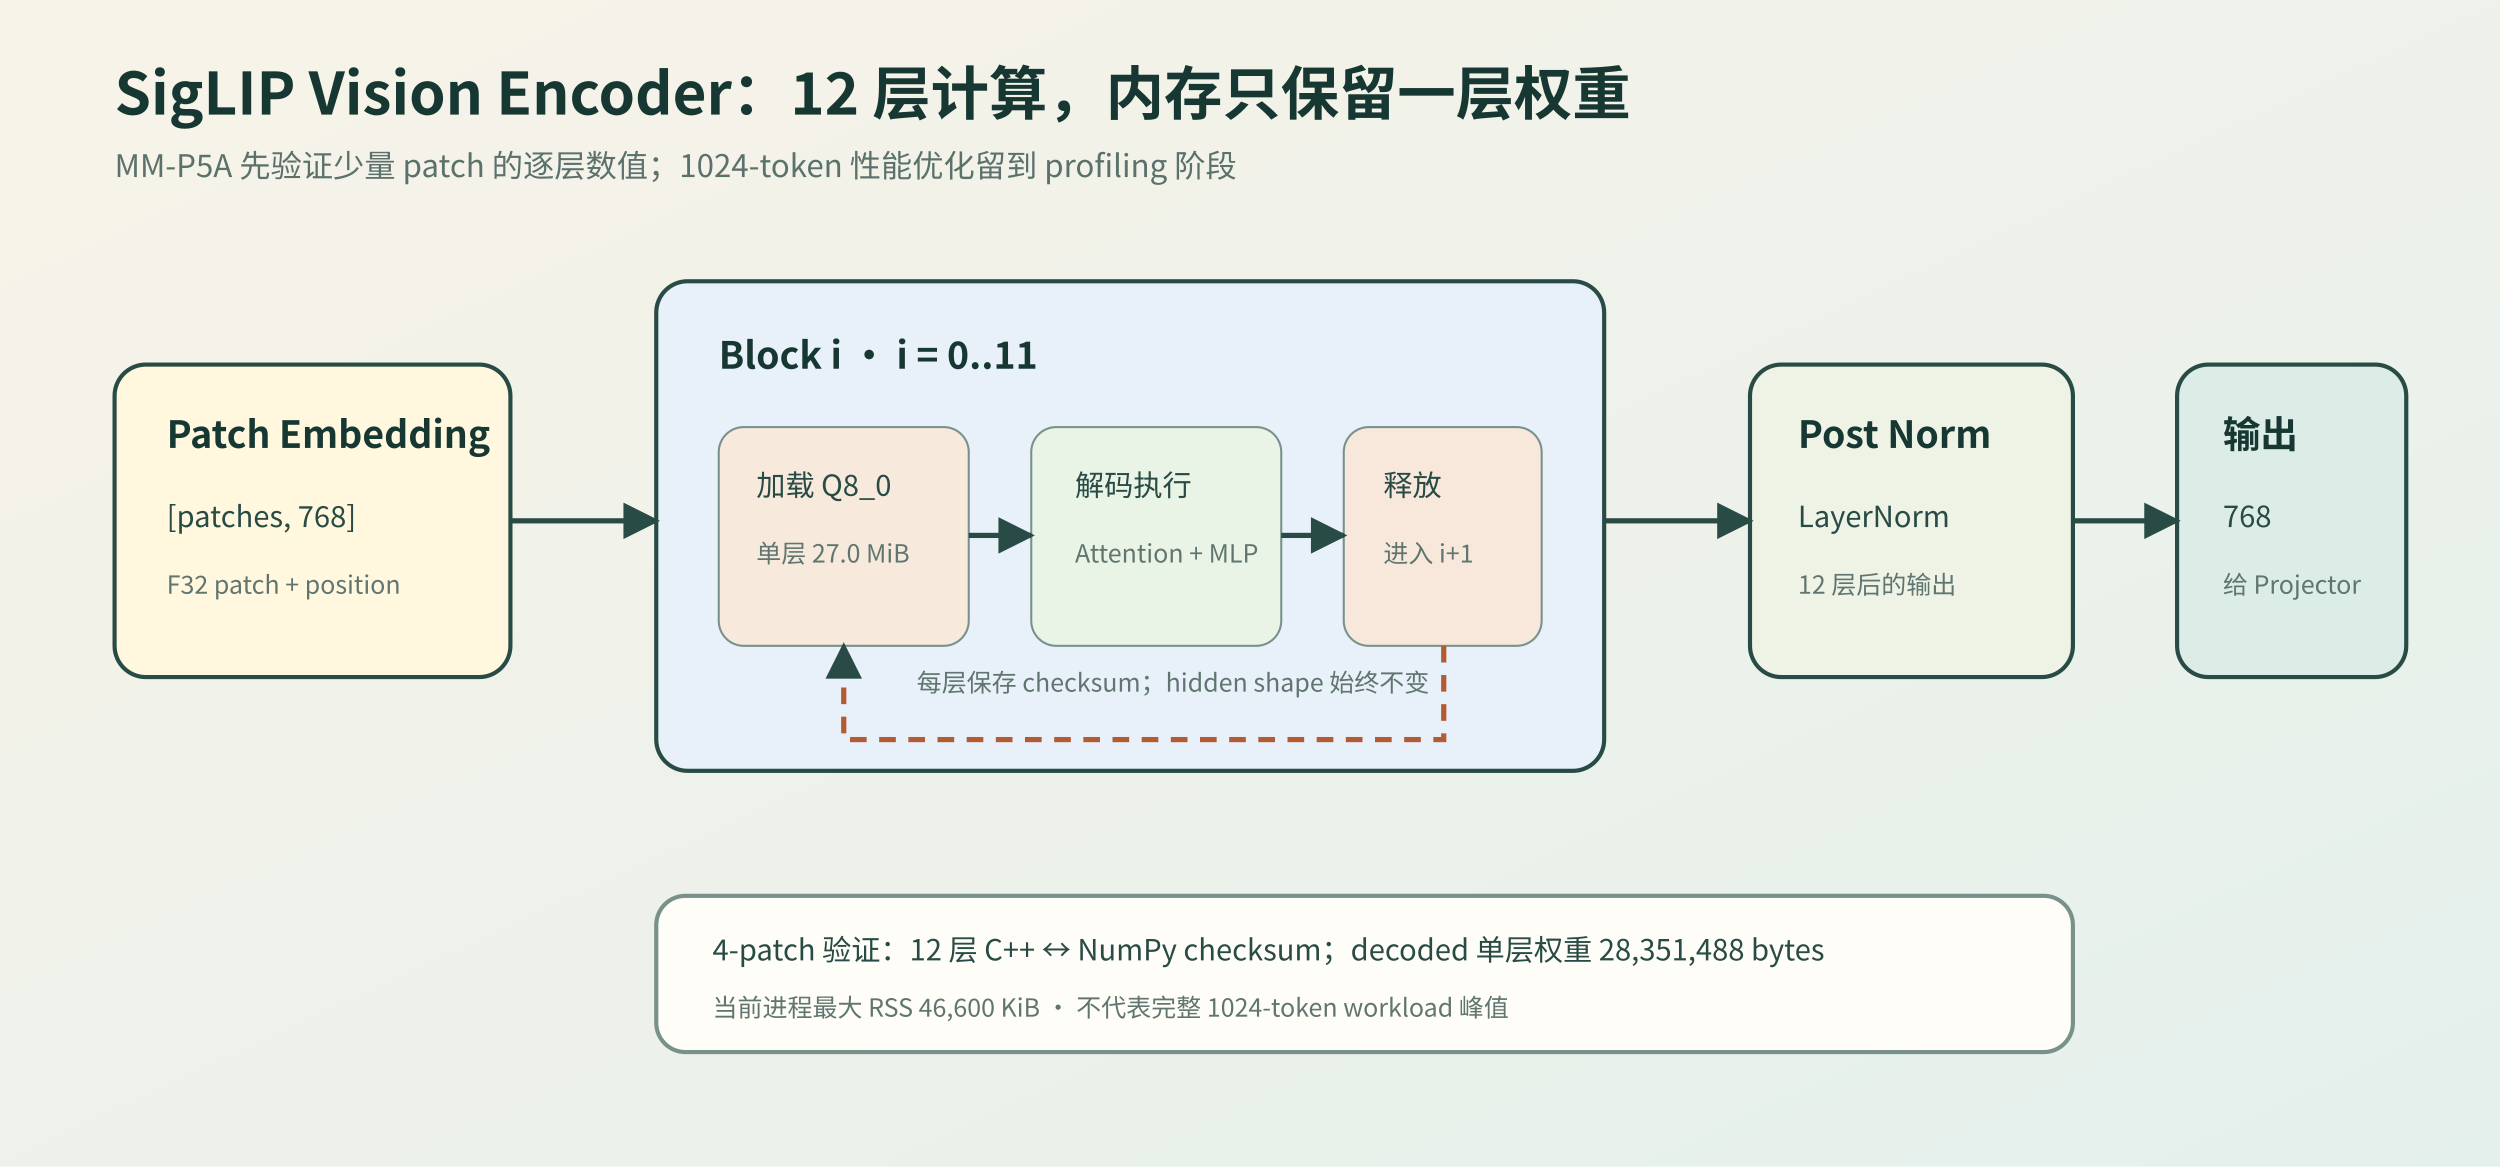
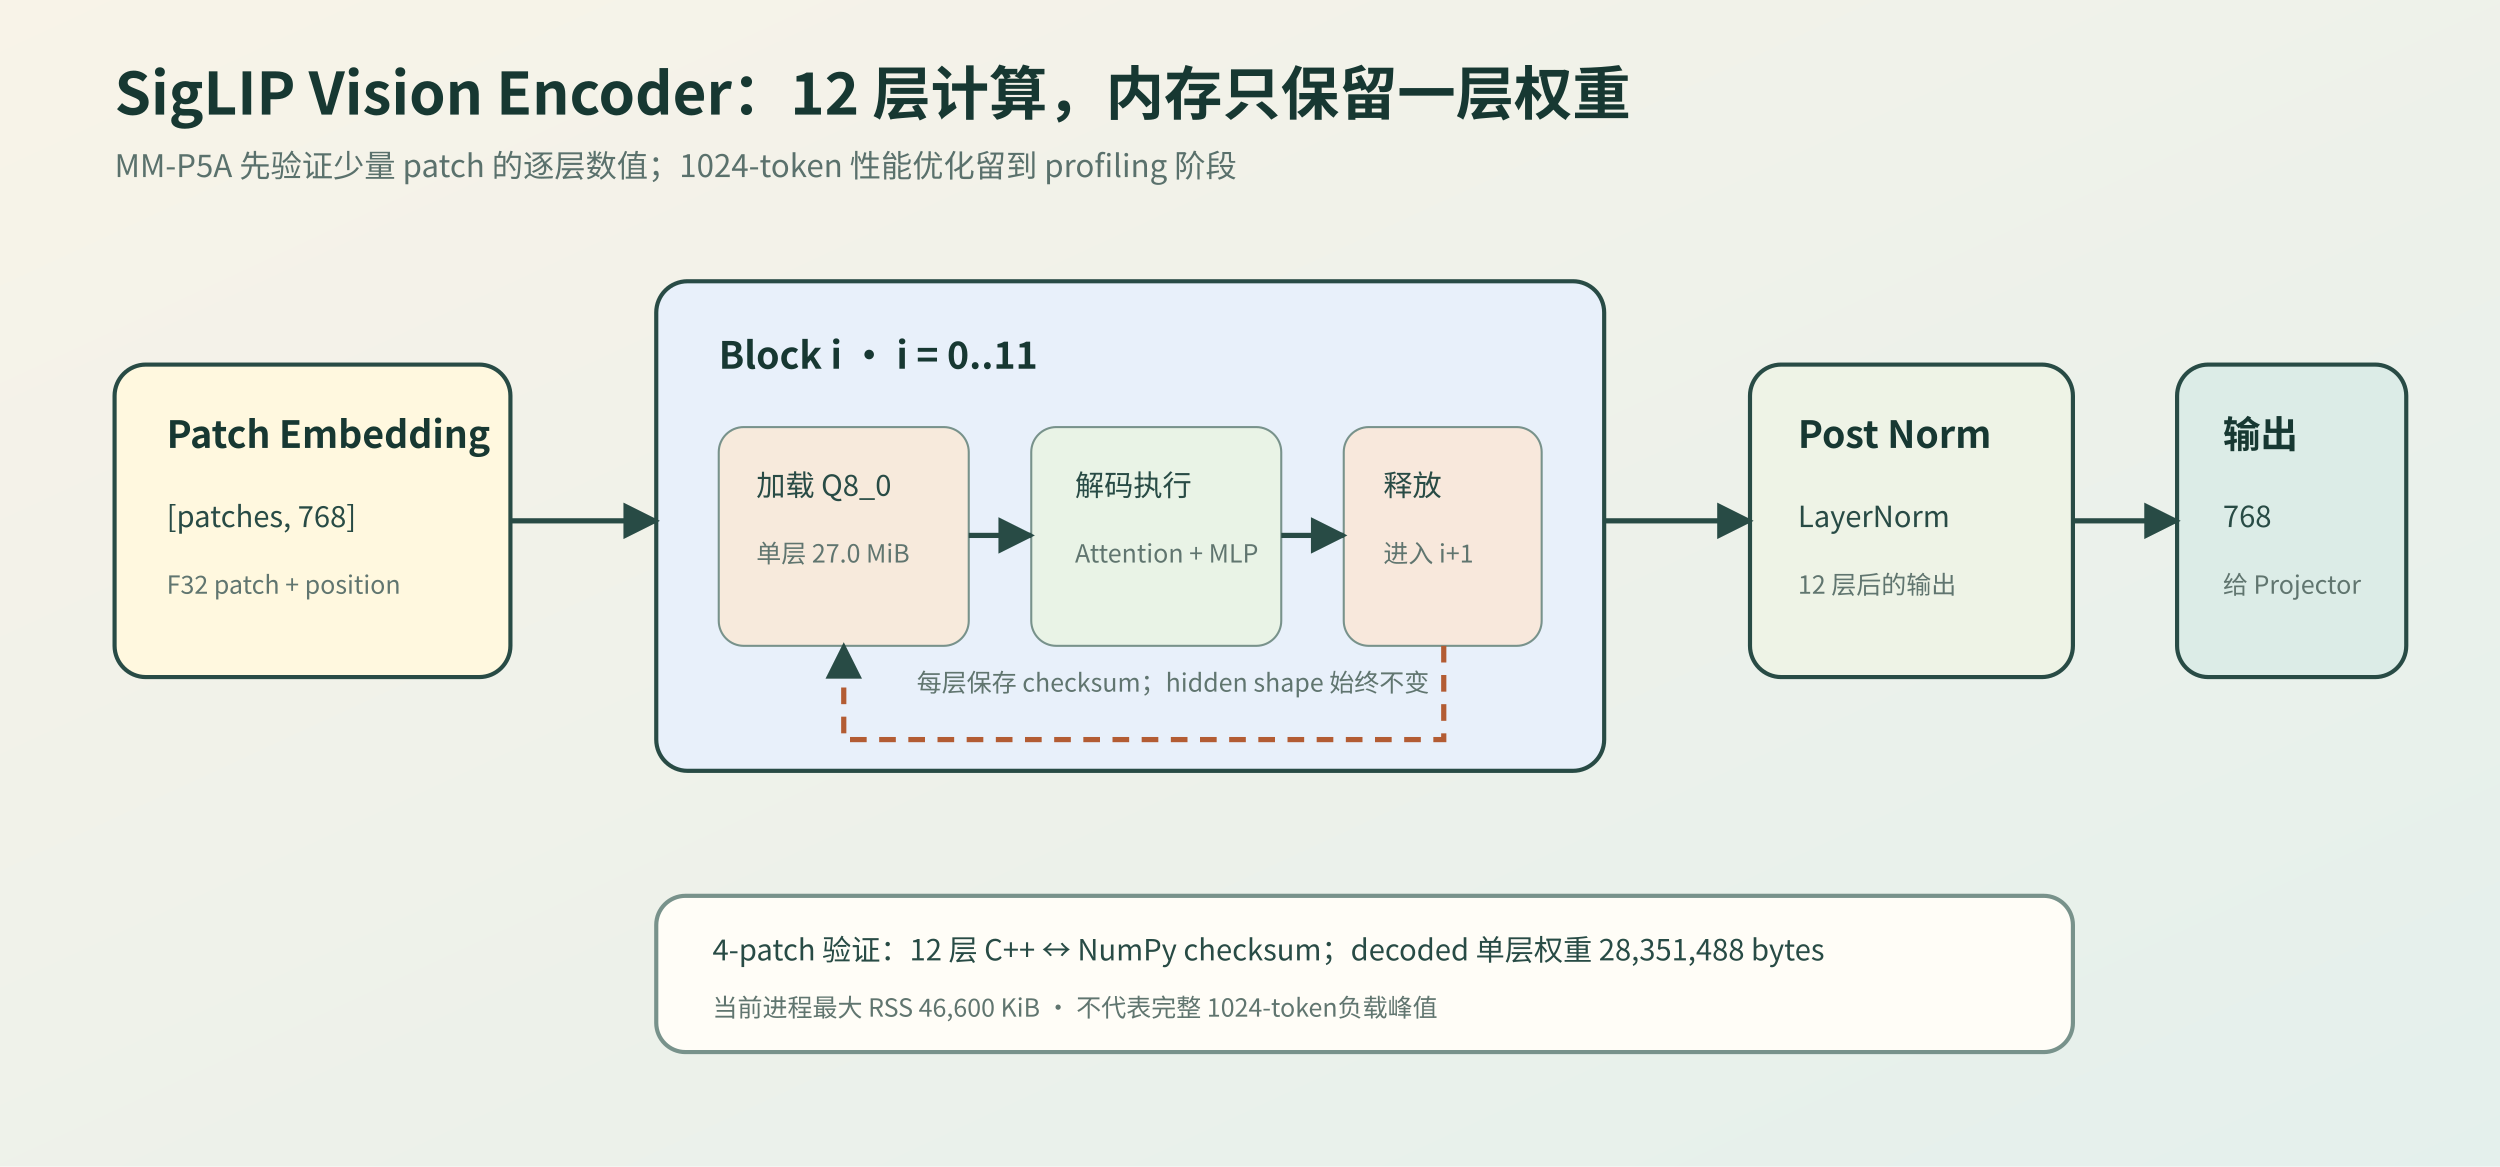
<svg xmlns="http://www.w3.org/2000/svg" width="1200" height="560" viewBox="0 0 1200 560" role="img" aria-labelledby="title desc">
  <defs>
    <linearGradient id="background" x1="0" y1="0" x2="1" y2="1">
      <stop offset="0" stop-color="#f8f3e8" />
      <stop offset="1" stop-color="#e4f0ec" />
    </linearGradient>
    <marker id="arrow" viewBox="0 0 10 10" refX="9" refY="5" markerWidth="7" markerHeight="7" orient="auto">
      <path d="M0 0 L10 5 L0 10 Z" fill="#284b45" />
    </marker>
    <style>
      .title { font: 700 28px 'Noto Sans CJK SC', sans-serif; fill: #173832; }
      .subtitle { font: 500 15px 'Noto Sans CJK SC', sans-serif; fill: #5a716c; }
      .heading { font: 700 18px 'Noto Sans CJK SC', sans-serif; fill: #173832; }
      .body { font: 500 14px 'Noto Sans CJK SC', sans-serif; fill: #284b45; }
      .small { font: 500 12px 'Noto Sans CJK SC', sans-serif; fill: #60756f; }
      .box { stroke: #284b45; stroke-width: 2; rx: 15; }
      .flow { stroke: #284b45; stroke-width: 2.5; fill: none; marker-end: url(#arrow); }
      .loop { stroke: #b35c33; stroke-width: 2.5; fill: none; marker-end: url(#arrow); stroke-dasharray: 8 6; }
    </style>
  </defs>
  <rect width="1200" height="560" fill="url(#background)" />
  <text x="55" y="55" class="title">SigLIP Vision Encoder：12 层计算，内存只保留一层权重</text>
  <text x="55" y="85" class="subtitle">MM-P5A 先验证少量 patch 的逐层数值；1024-token 性能优化留到 profiling 阶段</text>
  <rect x="55" y="175" width="190" height="150" class="box" fill="#fff8df" />
  <text x="80" y="215" class="heading">Patch Embedding</text>
  <text x="80" y="253" class="body">[patches, 768]</text>
  <text x="80" y="285" class="small">F32 patch + position</text>
  <rect x="315" y="135" width="455" height="235" class="box" fill="#e8f0fa" />
  <text x="345" y="177" class="heading">Block i · i = 0..11</text>
  <rect x="345" y="205" width="120" height="105" rx="12" fill="#f7eadc" stroke="#78928b" />
  <text x="363" y="238" class="body">加载 Q8_0</text>
  <text x="363" y="270" class="small">单层 27.0 MiB</text>
  <rect x="495" y="205" width="120" height="105" rx="12" fill="#e9f3e6" stroke="#78928b" />
  <text x="516" y="238" class="body">解码执行</text>
  <text x="516" y="270" class="small">Attention + MLP</text>
  <rect x="645" y="205" width="95" height="105" rx="12" fill="#f8e8dc" stroke="#78928b" />
  <text x="664" y="238" class="body">释放</text>
  <text x="664" y="270" class="small">进入 i+1</text>
  <path d="M465 257 H495" class="flow" />
  <path d="M615 257 H645" class="flow" />
  <path d="M693 310 V355 H405 V310" class="loop" />
  <text x="440" y="332" class="small">每层保存 checksum；hidden shape 始终不变</text>
  <rect x="840" y="175" width="155" height="150" class="box" fill="#eef3e6" />
  <text x="863" y="215" class="heading">Post Norm</text>
  <text x="863" y="253" class="body">LayerNorm</text>
  <text x="863" y="285" class="small">12 层后的输出</text>
  <rect x="1045" y="175" width="110" height="150" class="box" fill="#dcece7" />
  <text x="1067" y="215" class="heading">输出</text>
  <text x="1067" y="253" class="body">768</text>
  <text x="1067" y="285" class="small">给 Projector</text>
  <path d="M245 250 H315" class="flow" />
  <path d="M770 250 H840" class="flow" />
  <path d="M995 250 H1045" class="flow" />
  <rect x="315" y="430" width="680" height="75" rx="14" fill="#fffdf7" stroke="#78928b" stroke-width="2" />
  <text x="342" y="461" class="body">4-patch 验证：12 层 C++ ↔ NumPy checksum；decoded 单层权重 28,351,488 bytes</text>
-   <text x="342" y="488" class="small">当前进程最大 RSS 46,600 KiB · 不代表完整 1024-token workload 峰值</text>
+   <text x="342" y="488" class="small">当前进程最大 RSS 46,600 KiB · 不代表完整 1024-token负载峰值</text>
</svg>
